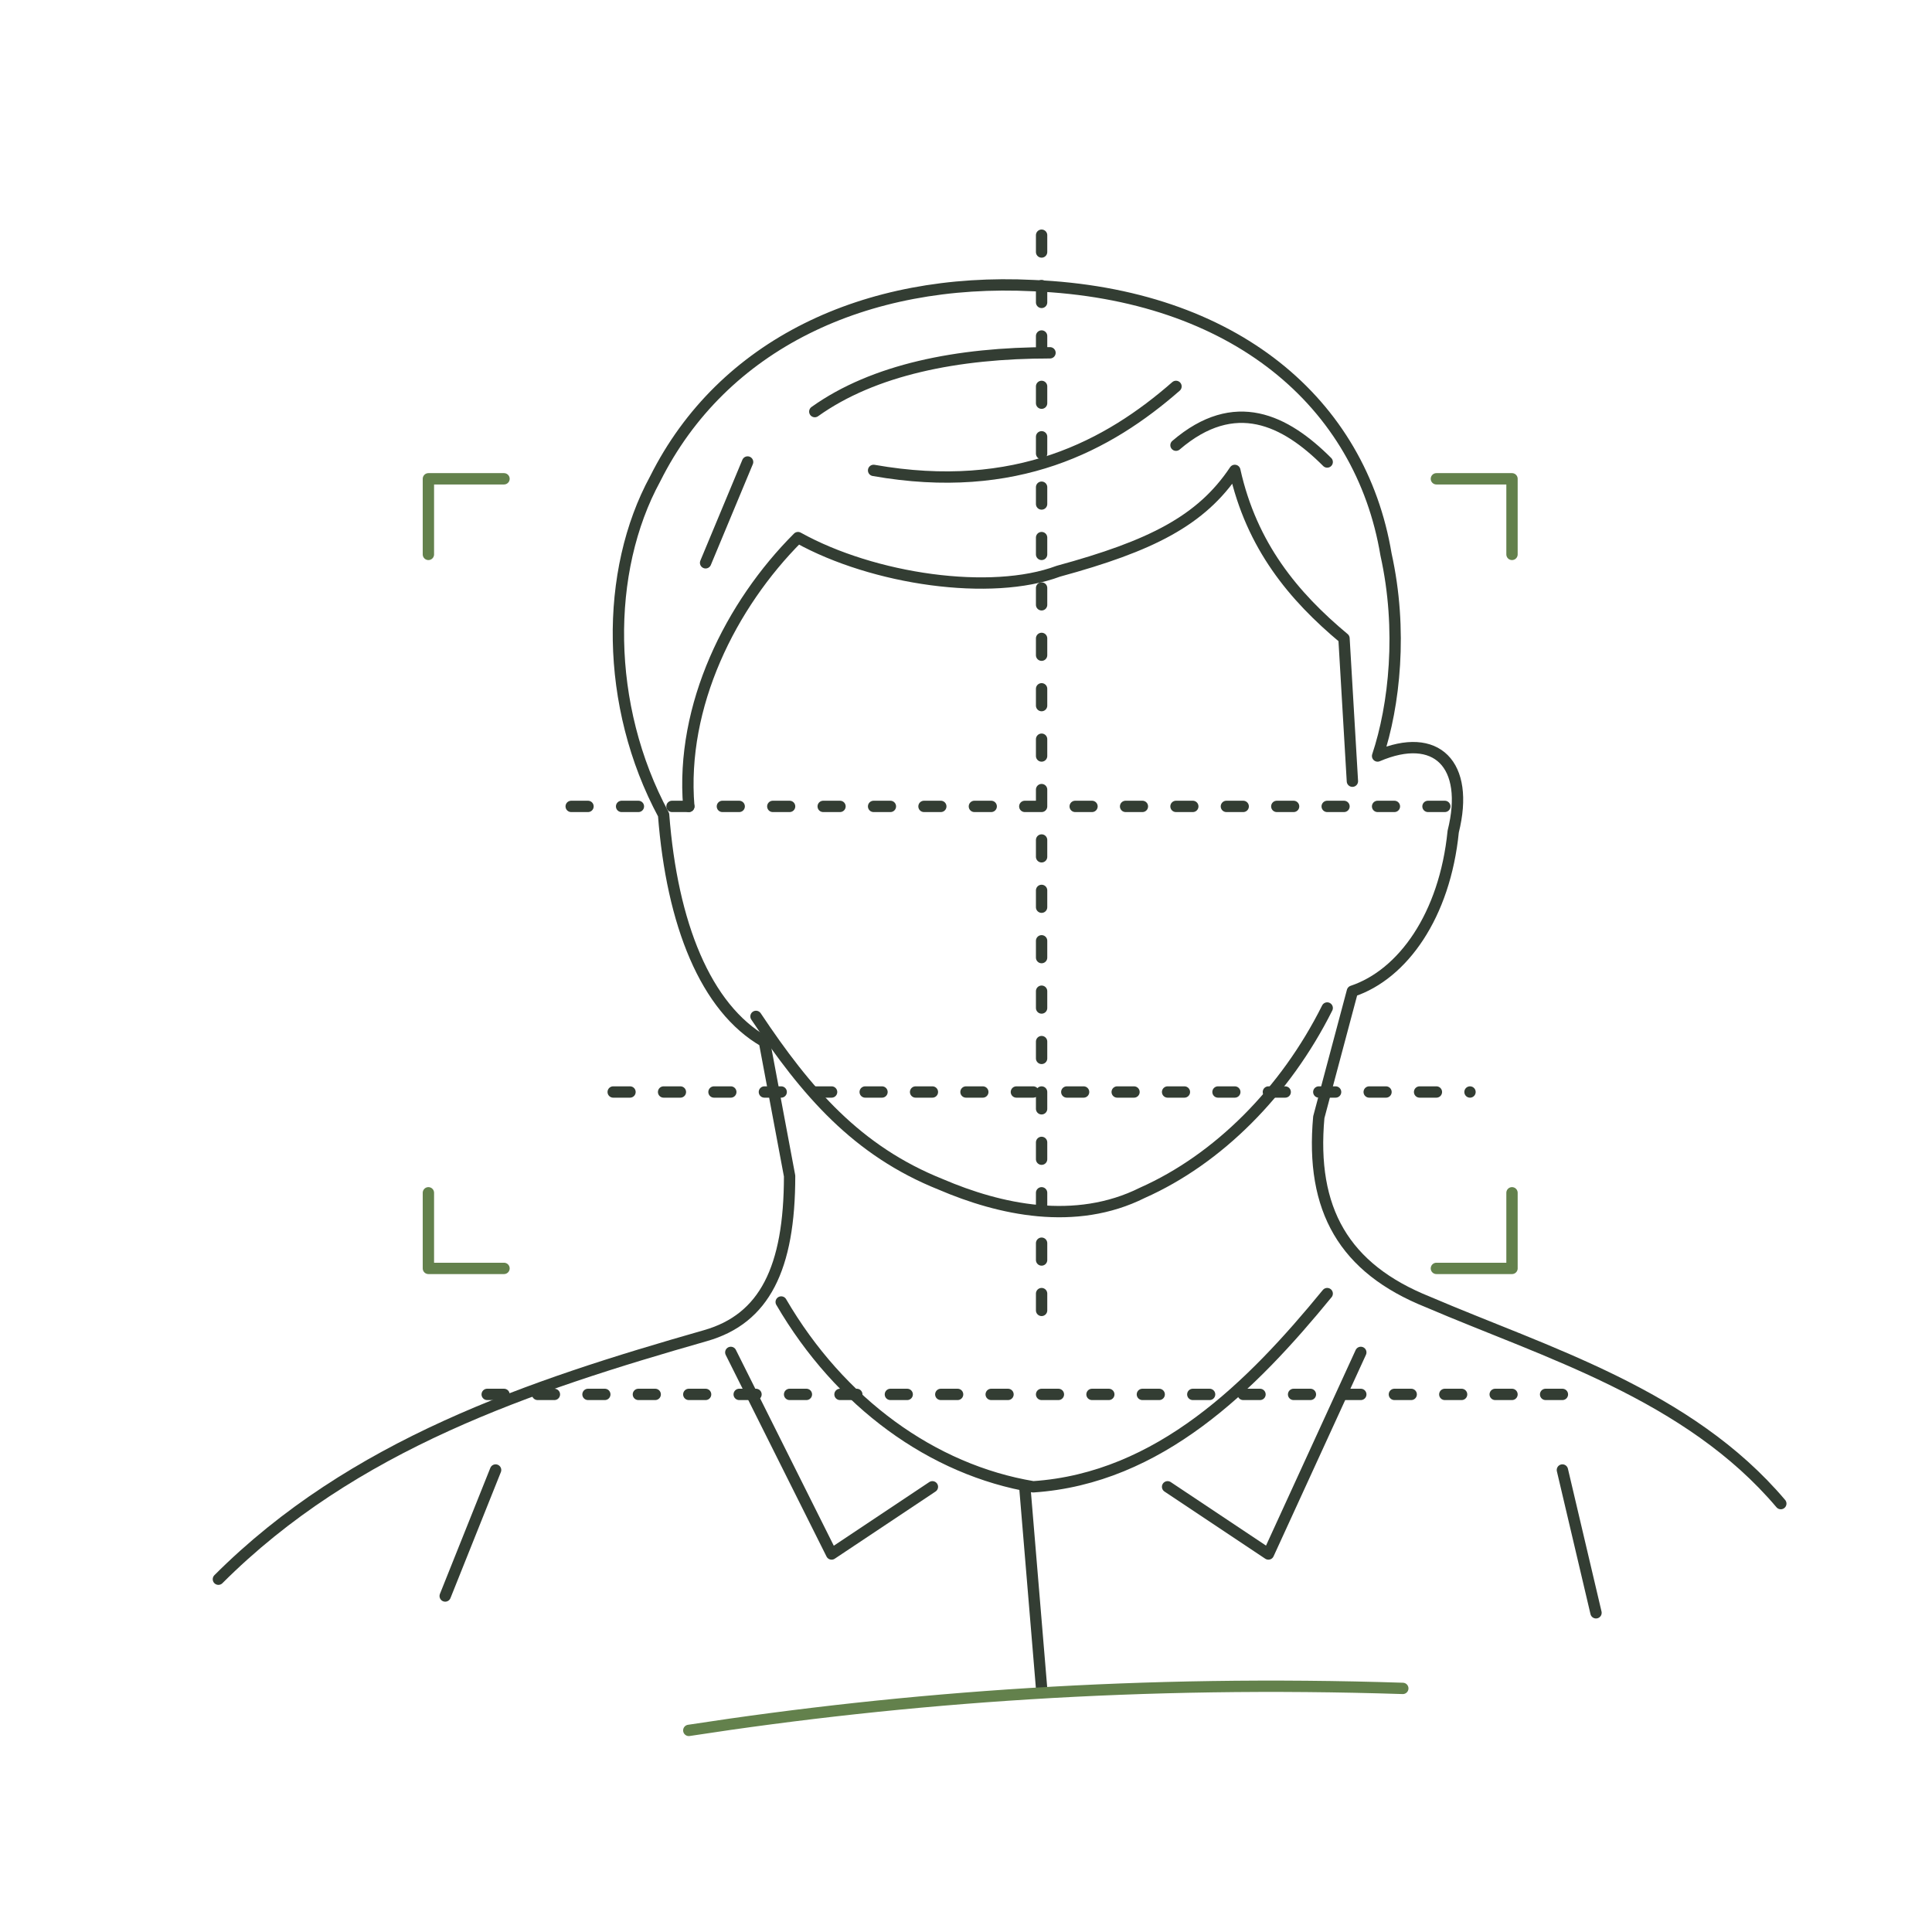
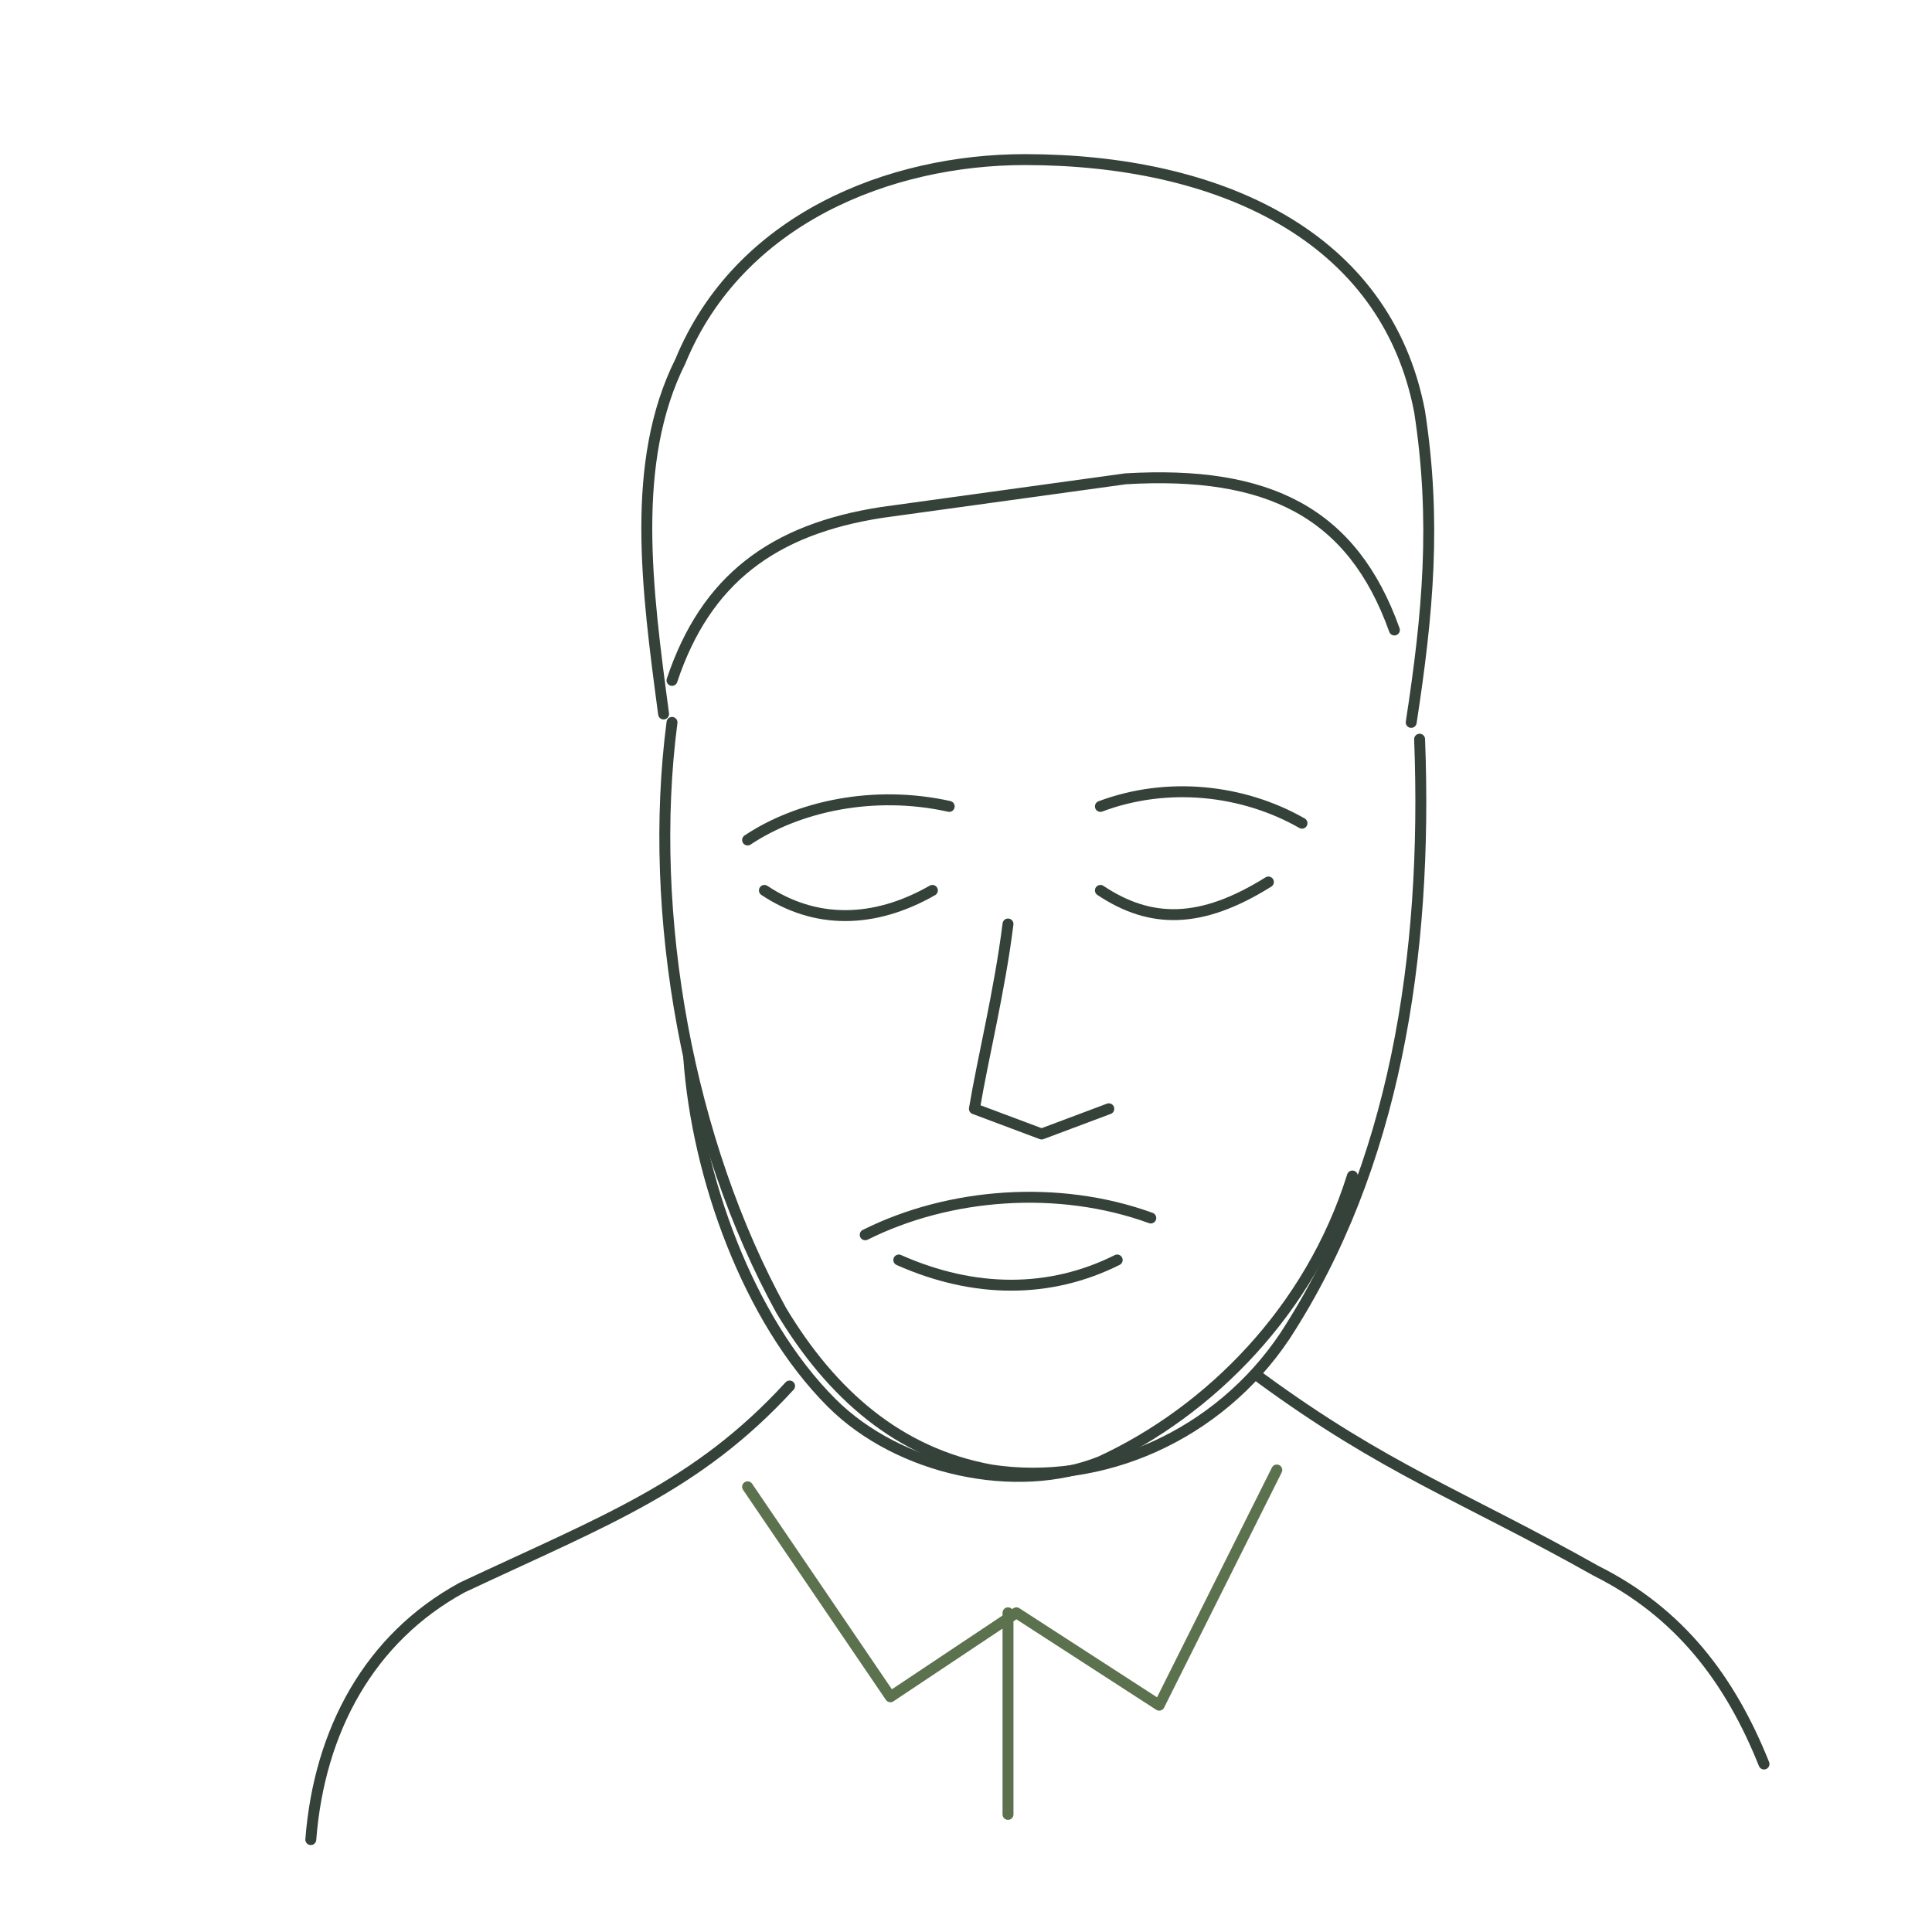
- <svg xmlns="http://www.w3.org/2000/svg" viewBox="0 0 230 230" fill="none" stroke="#333d33" stroke-width="1.35" stroke-linecap="round" stroke-linejoin="round">
-   <path data-ink="" d="M26 188c16-16 37-23 58-29 7-2 10-8 10-19l-3-16c-7-4-11-14-12-27-7-13-7-29-1-40 8-16 25-24 45-23 24 1 39 14 42 32 2 9 1 18-1 24 7-3 11 1 9 9-1 10-6 17-12 19l-4 15c-1 11 3 18 13 22 14 6 31 11 42 24" />
-   <path data-ink="" d="M82 96c-1-12 5-24 13-32 9 5 23 7 31 4 11-3 17-6 21-12 2 9 7 15 13 20l1 17" />
-   <path data-ink="" d="M97 49c7-5 17-7 28-7m-21 14c17 3 28-3 36-10m-51 9-5 12m56-14c7-6 13-3 18 2" />
-   <path data-ink="" d="M90 121c6 9 12 16 22 20 7 3 16 5 24 1 9-4 17-12 22-22" />
-   <path data-ink="" stroke-dasharray="2 4" d="M68 96h104M124 28v129M73 130h102M58 166h128" />
-   <path data-ink="" d="M93 155c7 12 18 20 30 22 15-1 26-12 35-23m-71 7 12 24 12-8m51-16-11 24-12-8m-17 0 2 24m-65-26-6 15m133-15 4 17" />
-   <path data-ink="" stroke="#63814c" d="M51 66v-9h9m111 0h9v9M51 142v9h9m111 0h9v-9M82 206c26-4 54-6 85-5" />
+ <svg xmlns="http://www.w3.org/2000/svg" viewBox="0 0 230 230" fill="none" stroke="#354239" stroke-width="1.3" stroke-linecap="round" stroke-linejoin="round">
+   <path data-ink="" d="M79 85c-2-15-4-30 2-42 7-17 25-24 41-24 23 0 43 9 47 30 2 13 1 24-1 37" />
+   <path data-ink="" d="M80 81c4-12 12-18 25-20l29-4c17-1 27 4 32 18" />
+   <path data-ink="" d="M80 86c-3 23 2 50 13 70 6 10 14 17 25 19 13 2 27-4 35-16 13-20 17-45 16-71" />
+   <path data-ink="" d="M82 126c1 14 7 31 17 41 8 8 22 11 32 7 13-6 25-18 30-34" />
+   <path data-ink="" d="M89 100c6-4 15-6 24-4m18 0c8-3 17-2 24 2" />
+   <path data-ink="" d="M91 106c6 4 13 4 20 0m20 0c6 4 12 4 20-1" />
+   <path data-ink="" d="M120 110c-1 8-3 16-4 22l8 3 8-3" />
+   <path data-ink="" d="M103 147c10-5 23-6 34-2m-30 5c9 4 18 4 26 0" />
+   <path data-ink="" d="M94 165c-11 12-22 16-39 24-11 6-17 17-18 30m113-55c15 11 24 14 40 23 10 5 16 13 20 23" />
+   <path data-ink="" stroke="#5c724e" d="M89 177l17 25 15-10 17 11 14-28m-32 17v24" />
</svg>
